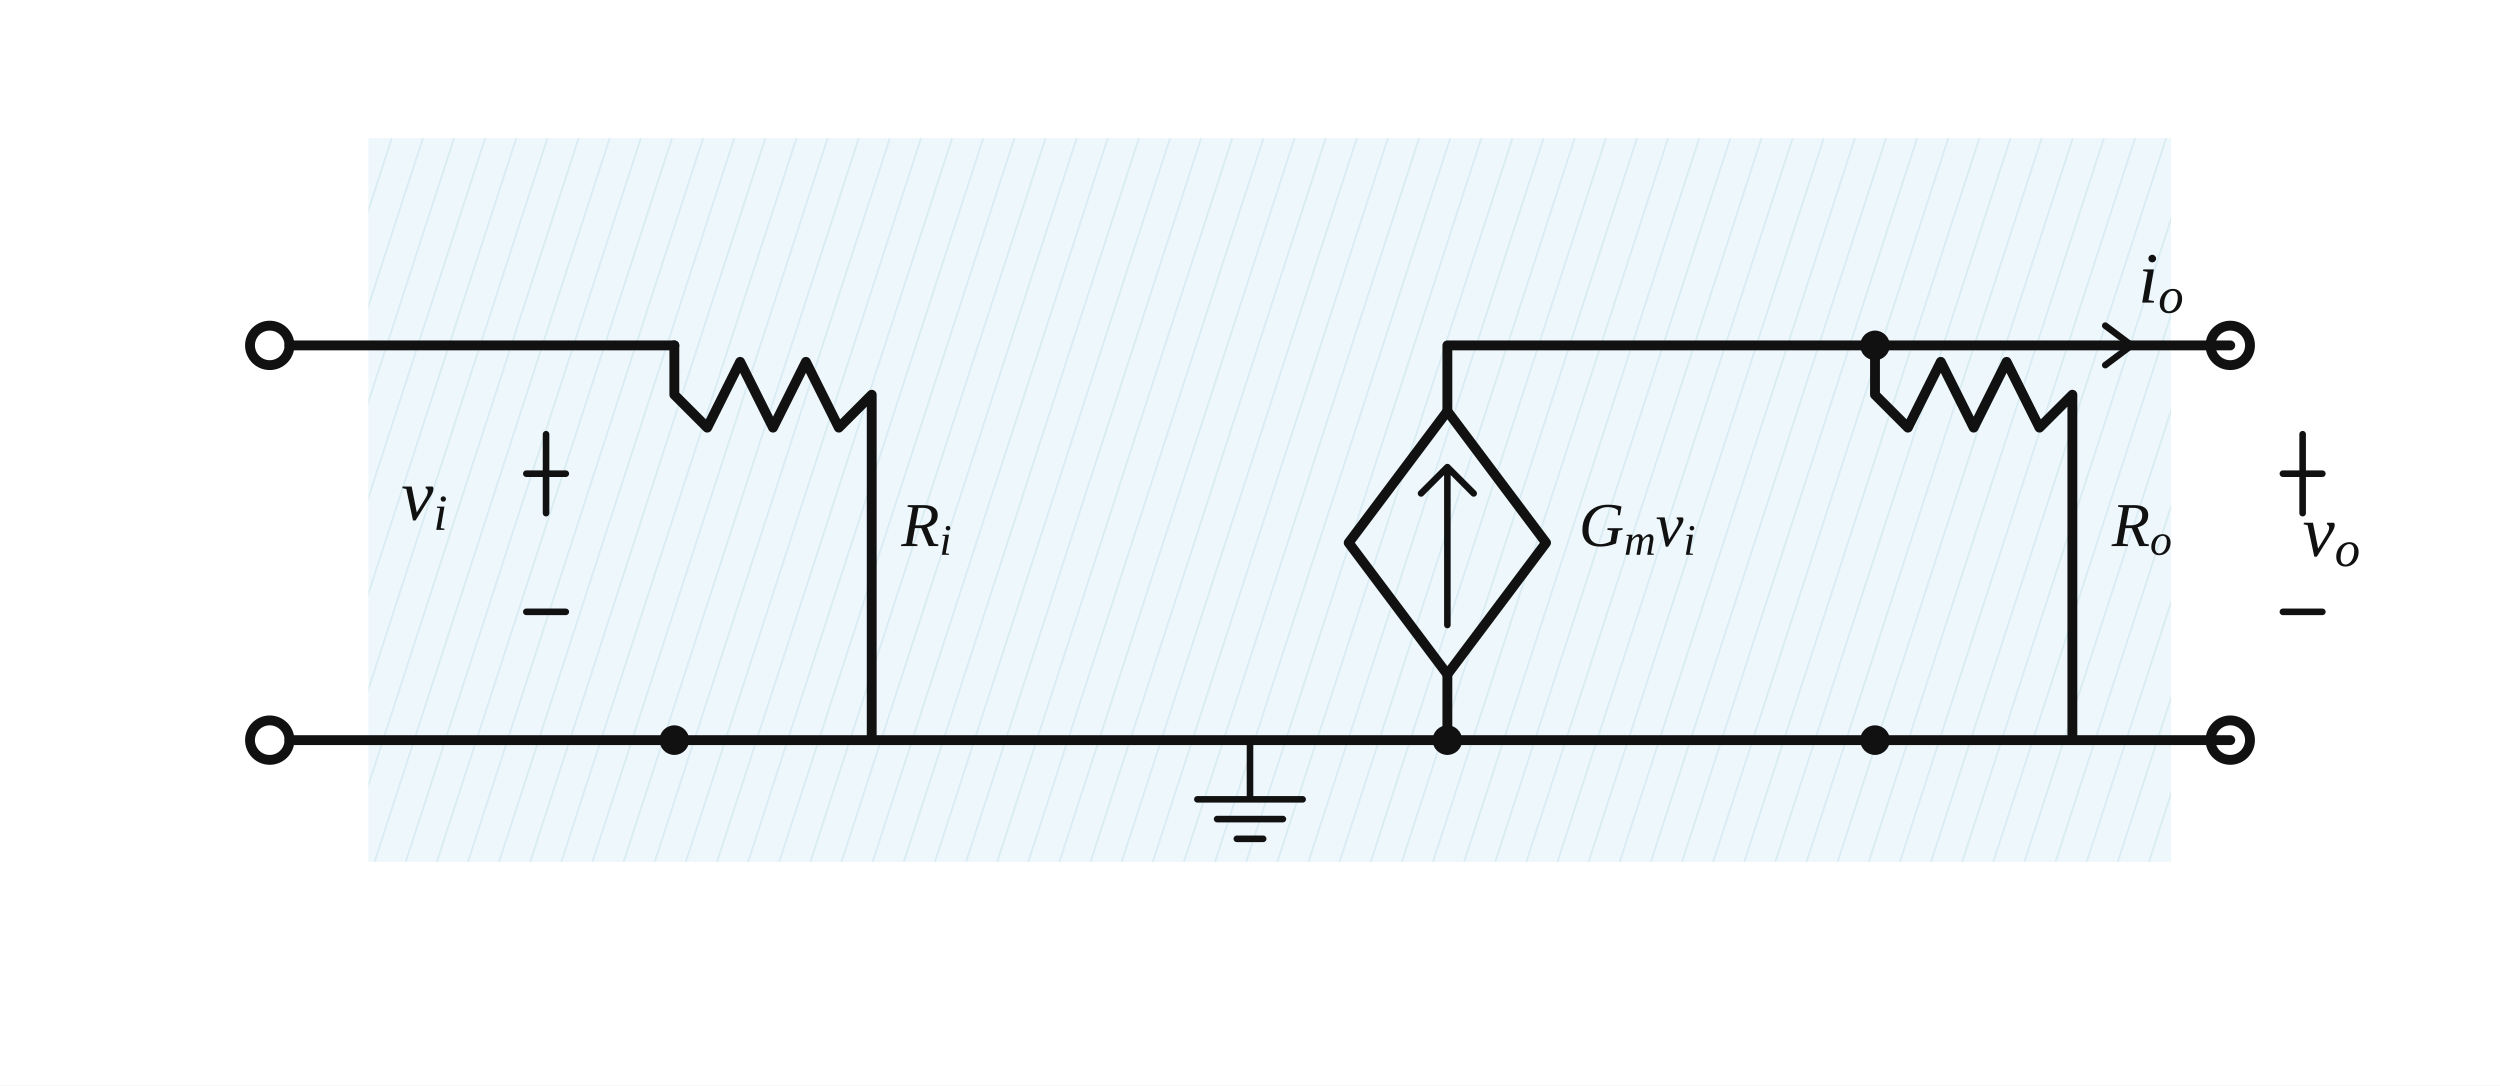
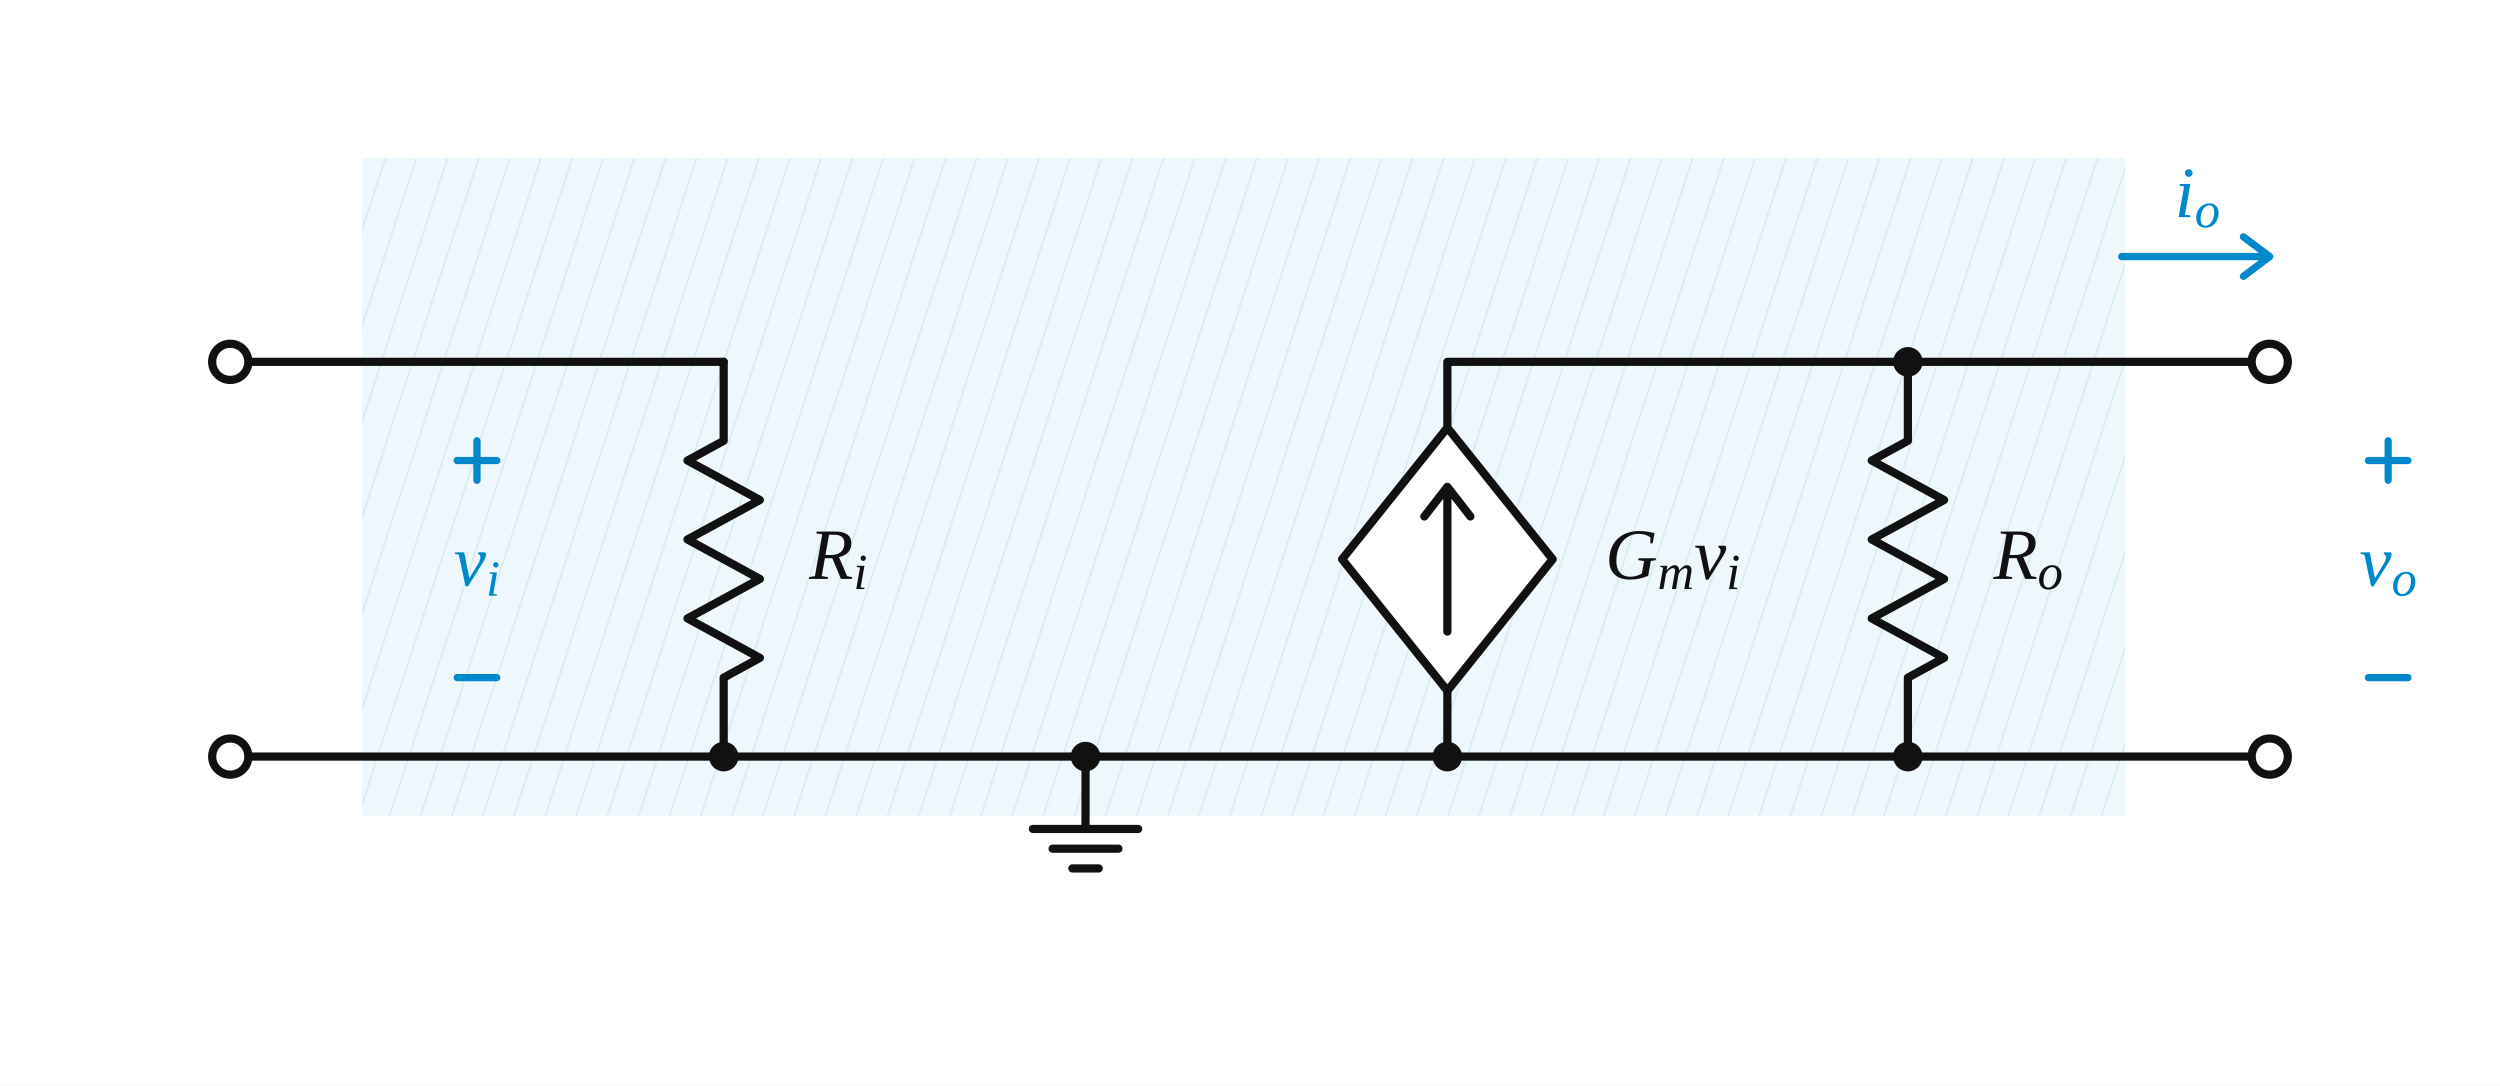
<svg xmlns="http://www.w3.org/2000/svg" viewBox="0 0 760 330" role="img" aria-labelledby="title desc">
  <defs>
    <pattern id="shade" width="9" height="9" patternUnits="userSpaceOnUse" patternTransform="rotate(18)">
      <rect width="9" height="9" fill="#eef7fb" />
      <path d="M0 0V9" stroke="#d7ebf3" stroke-width="1" />
    </pattern>
    <style>
-       .wire{fill:none;stroke:#111;stroke-width:3;stroke-linecap:round;stroke-linejoin:round}
-       .thin{fill:none;stroke:#111;stroke-width:2;stroke-linecap:round;stroke-linejoin:round}
+       .wire{fill:none;stroke:#111;stroke-width:2.5;stroke-linecap:round;stroke-linejoin:round}
      .math{fill:#111;font:italic 22px "Times New Roman",Georgia,serif}
-       .small{fill:#111;font:italic 19px "Times New Roman",Georgia,serif}
-       .port{fill:#fff;stroke:#111;stroke-width:3}
+       .port{fill:#fff;stroke:#111;stroke-width:2.5}
+       .signal{fill:#0088cc;font:italic 22px "Times New Roman",Georgia,serif}
+       .signal-mark{fill:none;stroke:#0088cc;stroke-width:2.2;stroke-linecap:round;stroke-linejoin:round}
    </style>
  </defs>
  <rect width="760" height="330" fill="#fff" />
-   <rect x="112" y="42" width="548" height="220" fill="url(#shade)" />
-   <circle class="port" cx="82" cy="105" r="6" />
-   <circle class="port" cx="82" cy="225" r="6" />
-   <circle class="port" cx="678" cy="105" r="6" />
-   <circle class="port" cx="678" cy="225" r="6" />
-   <path class="wire" d="M88 105H205M88 225H678" />
-   <path class="wire" d="M205 105V120l10 10 10-20 10 20 10-20 10 20 10-10v105" />
-   <path class="wire" d="M440 125V105H678M440 205V225" />
-   <path class="wire" d="M440 125L410 165 440 205 470 165Z" />
-   <path class="wire" d="M570 105V120l10 10 10-20 10 20 10-20 10 20 10-10v105" />
-   <circle cx="205" cy="225" r="4.5" fill="#111" />
-   <circle cx="440" cy="225" r="4.5" fill="#111" />
-   <circle cx="570" cy="105" r="4.5" fill="#111" />
-   <circle cx="570" cy="225" r="4.5" fill="#111" />
-   <path class="thin" d="M440 190v-48M432 150l8-8 8 8" />
-   <path class="thin" d="M166 132v24M160 144h12M160 186h12" />
-   <path class="thin" d="M616 105h32M640 99l8 6-8 6" />
-   <path class="thin" d="M700 132v24M694 144h12M694 186h12" />
-   <path class="thin" d="M380 225v18m-16 0h32m-26 6h20m-14 6h8" />
-   <text class="math" x="122" y="158">v<tspan baseline-shift="sub" font-size="70%">i</tspan>
+   <rect x="110" y="48" width="536" height="200" fill="url(#shade)" />
+   <circle class="port" cx="70" cy="110" r="5.5" />
+   <circle class="port" cx="70" cy="230" r="5.5" />
+   <circle class="port" cx="690" cy="110" r="5.5" />
+   <circle class="port" cx="690" cy="230" r="5.5" />
+   <path class="wire" d="M76 110H220" />
+   <path class="wire" d="M220 110V134l-11 6 22 12-22 12 22 12-22 12 22 12-11 6V230" />
+   <path class="wire" d="M440 210V230" />
+   <path class="wire" d="M440 130V110H684" />
+   <path class="wire" d="M580 110V134l-11 6 22 12-22 12 22 12-22 12 22 12-11 6V230" />
+   <polygon points="440,130 472,170 440,210 408,170" fill="#fff" stroke="#111" stroke-width="2.5" stroke-linejoin="round" />
+   <path class="wire" d="M440 192V148M433 157l7-9 7 9" stroke-width="2" />
+   <path class="wire" d="M76 230H684" />
+   <path class="wire" d="M330 230v22M314 252h32M320 258h20M326 264h8" stroke-width="2" />
+   <circle cx="220" cy="230" r="4.5" fill="#111" />
+   <circle cx="330" cy="230" r="4.5" fill="#111" />
+   <circle cx="440" cy="230" r="4.5" fill="#111" />
+   <circle cx="580" cy="110" r="4.5" fill="#111" />
+   <circle cx="580" cy="230" r="4.5" fill="#111" />
+   <path class="signal-mark" d="M139 140h12M145 134v12M139 206h12" />
+   <text class="signal" x="145" y="178" text-anchor="middle">v<tspan baseline-shift="sub" font-size="70%">i</tspan>
  </text>
-   <text class="small" x="274" y="166">R<tspan baseline-shift="sub" font-size="70%">i</tspan>
+   <text class="math" x="246" y="176">R<tspan baseline-shift="sub" font-size="70%">i</tspan>
  </text>
-   <text class="small" x="480" y="166">G<tspan baseline-shift="sub" font-size="70%">m</tspan>v<tspan baseline-shift="sub" font-size="70%">i</tspan>
+   <text class="math" x="488" y="176">G<tspan baseline-shift="sub" font-size="70%">m</tspan>v<tspan baseline-shift="sub" font-size="70%">i</tspan>
  </text>
-   <text class="small" x="642" y="166">R<tspan baseline-shift="sub" font-size="70%">o</tspan>
+   <text class="math" x="606" y="176">R<tspan baseline-shift="sub" font-size="70%">o</tspan>
  </text>
-   <text class="math" x="700" y="169">v<tspan baseline-shift="sub" font-size="70%">o</tspan>
+   <path class="signal-mark" d="M645 78h45M682 72l8 6-8 6" />
+   <text class="signal" x="668" y="66" text-anchor="middle">i<tspan baseline-shift="sub" font-size="70%">o</tspan>
  </text>
-   <text class="math" x="650" y="92">i<tspan baseline-shift="sub" font-size="70%">o</tspan>
+   <path class="signal-mark" d="M720 140h12M726 134v12M720 206h12" />
+   <text class="signal" x="726" y="178" text-anchor="middle">v<tspan baseline-shift="sub" font-size="70%">o</tspan>
  </text>
</svg>
